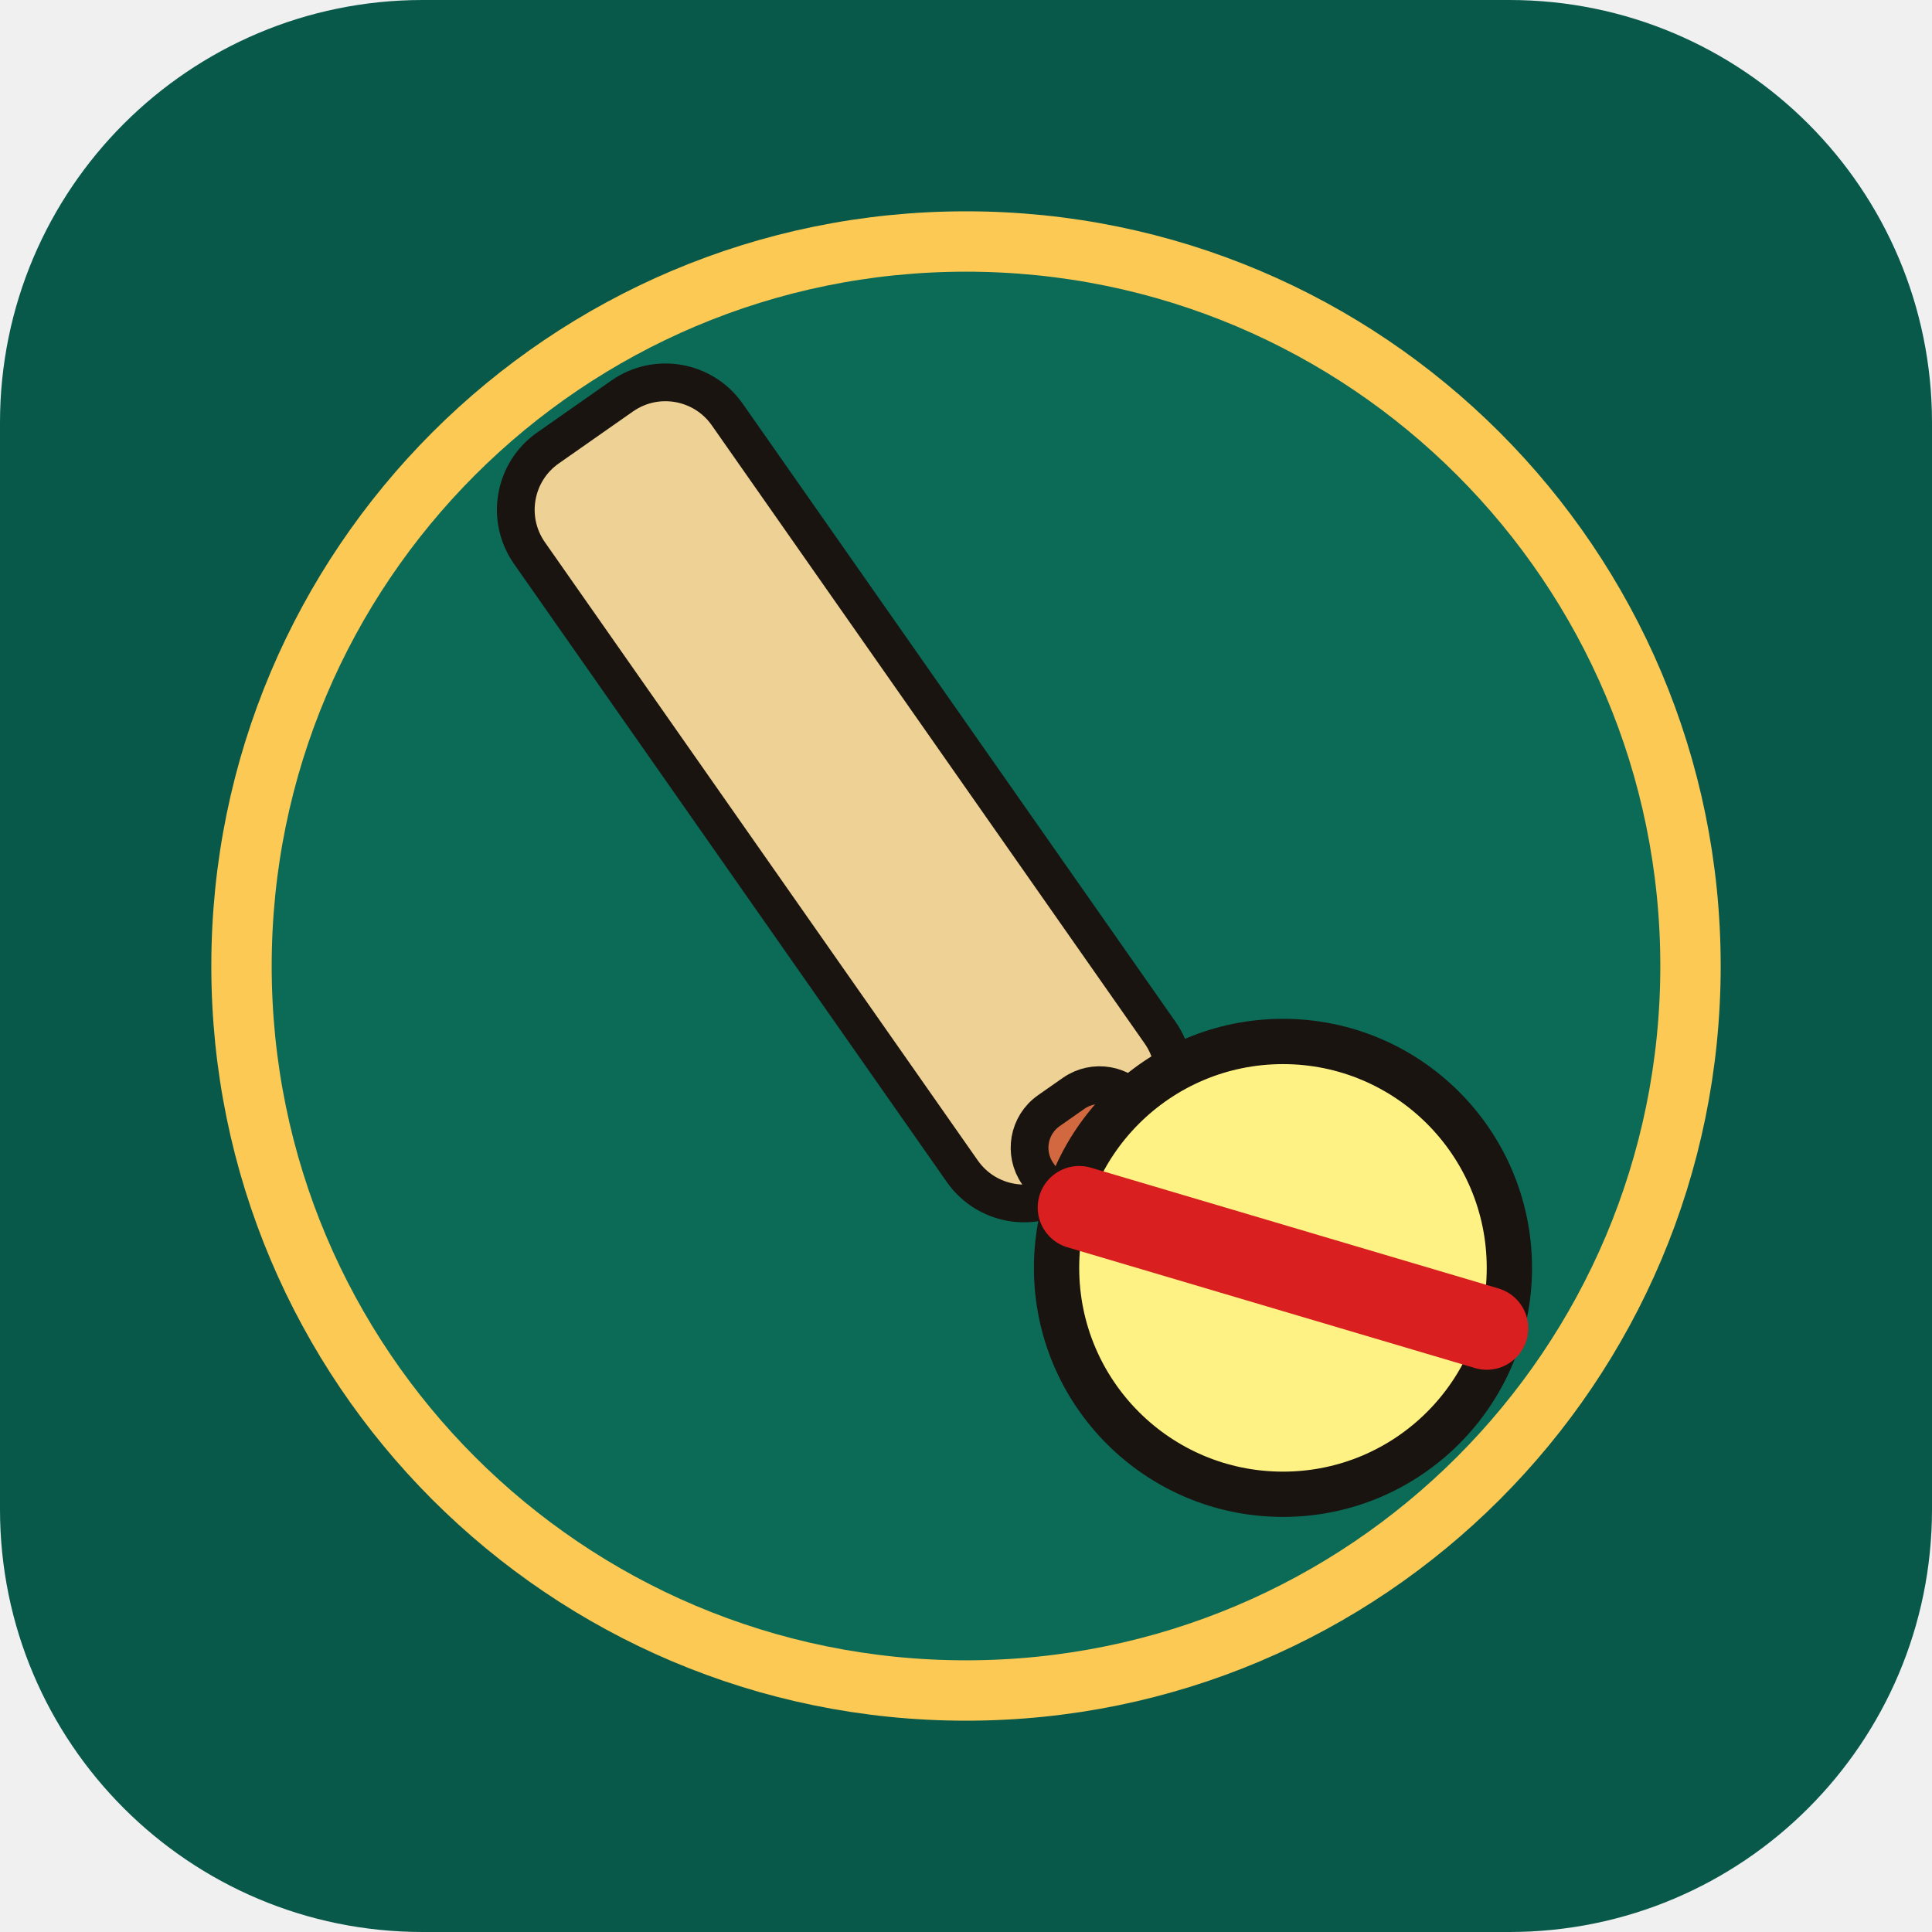
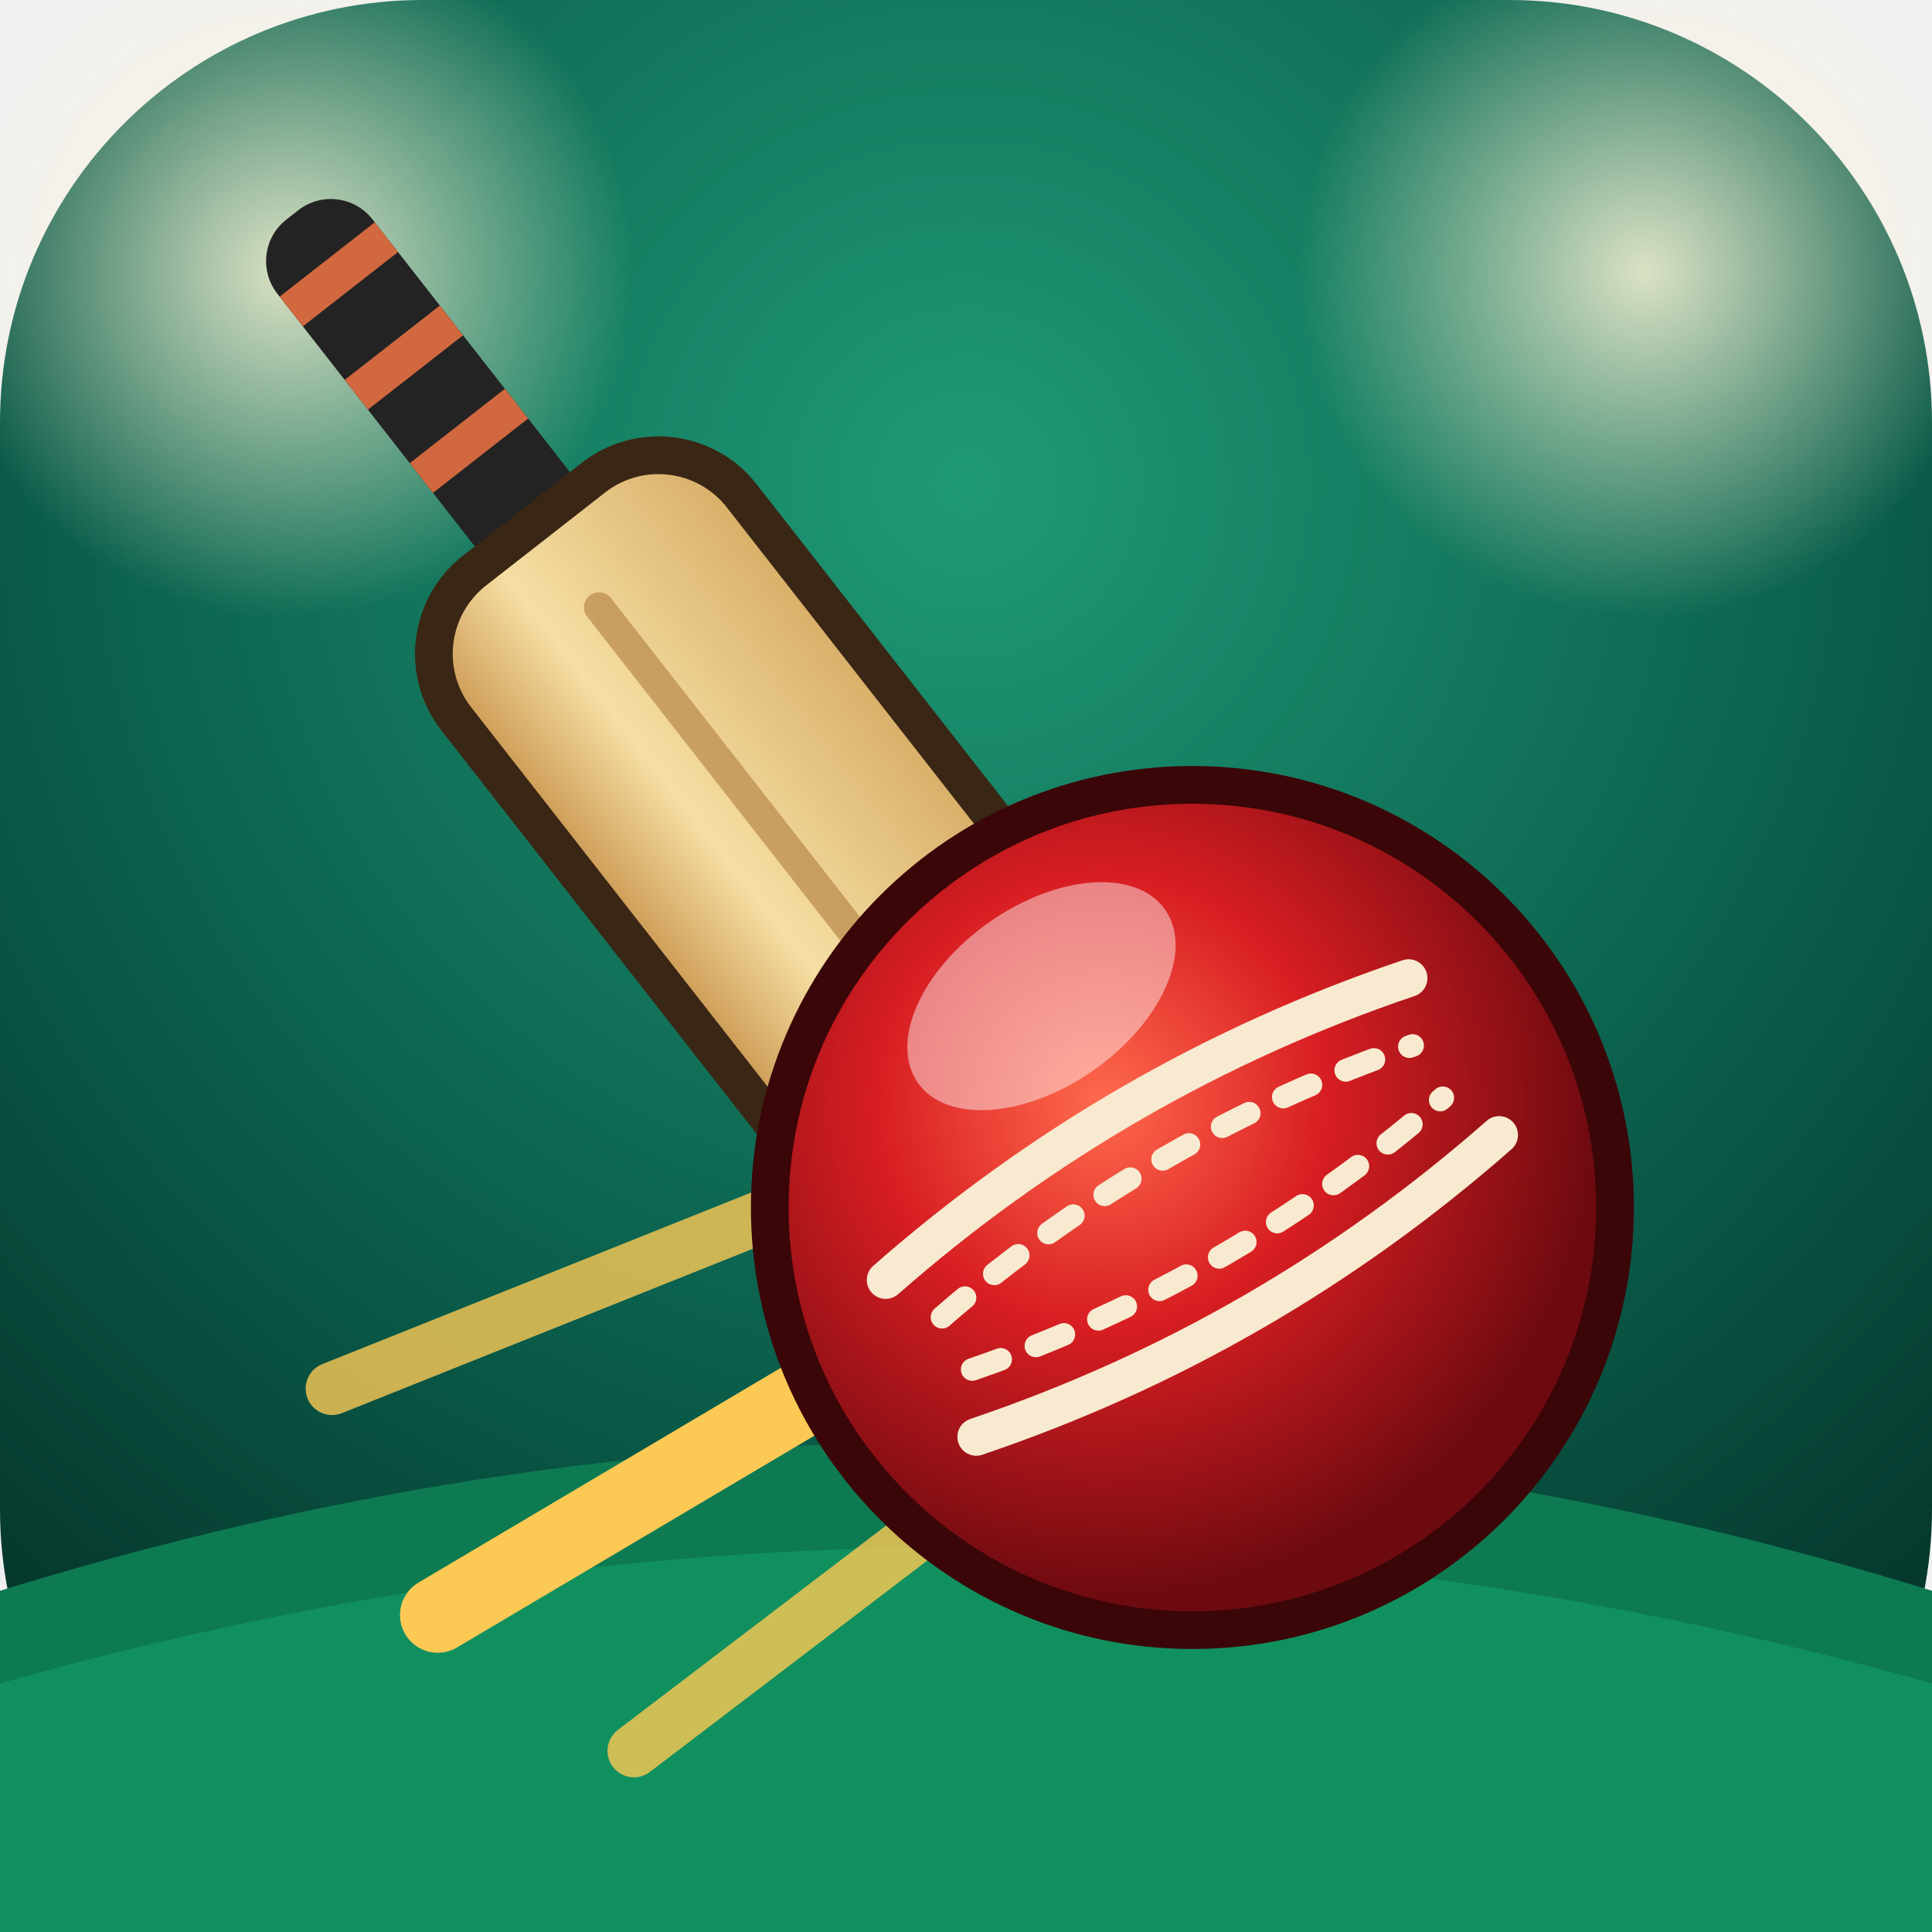
<svg xmlns="http://www.w3.org/2000/svg" width="256" height="256" viewBox="0 0 256 256">
-   <rect width="256" height="256" rx="56" fill="#08594a" />
-   <circle cx="128" cy="128" r="96" fill="#0b6b57" stroke="#fcc954" stroke-width="8" />
-   <g transform="rotate(-35 128 128)">
-     <rect x="112" y="40" width="32" height="120" rx="10" fill="#eed194" stroke="#1a1410" stroke-width="5" />
-     <rect x="120" y="150" width="16" height="52" rx="6" fill="#d1683f" stroke="#1a1410" stroke-width="5" />
+   <defs>
+     <radialGradient id="sky" cx="128" cy="64" r="220" gradientUnits="userSpaceOnUse">
+       <stop offset="0" stop-color="#1f9a76" />
+       <stop offset="0.55" stop-color="#0a5e4b" />
+       <stop offset="1" stop-color="#042a22" />
+     </radialGradient>
+     <radialGradient id="flood" cx="0.5" cy="0.5" r="0.5">
+       <stop offset="0" stop-color="#fff6d8" stop-opacity="0.85" />
+       <stop offset="1" stop-color="#fff6d8" stop-opacity="0" />
+     </radialGradient>
+     <linearGradient id="wood" x1="0" y1="0" x2="1" y2="0">
+       <stop offset="0" stop-color="#c9954e" />
+       <stop offset="0.35" stop-color="#f6dfa4" />
+       <stop offset="1" stop-color="#d7ad66" />
+     </linearGradient>
+     <radialGradient id="leather" cx="146" cy="146" r="66" gradientUnits="userSpaceOnUse">
+       <stop offset="0" stop-color="#ff6a4d" />
+       <stop offset="0.45" stop-color="#d81e22" />
+       <stop offset="1" stop-color="#6d0a10" />
+     </radialGradient>
+   </defs>
+   <rect width="256" height="256" rx="56" fill="url(#sky)" />
+   <circle cx="38" cy="36" r="46" fill="url(#flood)" />
+   <circle cx="218" cy="36" r="46" fill="url(#flood)" />
+   <path d="M-10 214 Q128 168 266 214 L266 266 L-10 266 Z" fill="#0d7a52" />
+   <path d="M-10 226 Q128 184 266 226 L266 266 L-10 266 Z" fill="#11905f" />
+   <g stroke="#fcc954" stroke-linecap="round" fill="none">
+     <path d="M58 214 L112 182" stroke-width="10" />
+     <path d="M44 184 L104 160" stroke-width="7" stroke-opacity="0.8" />
+     <path d="M84 232 L126 200" stroke-width="7" stroke-opacity="0.8" />
  </g>
-   <circle cx="170" cy="168" r="30" fill="#fff285" stroke="#1a1410" stroke-width="6" />
-   <path d="M143 160 L197 176" stroke="#d91f1f" stroke-width="11" stroke-linecap="round" />
+   <g transform="rotate(-38 104 112)">
+     <rect x="96" y="6" width="16" height="58" rx="7" fill="#232323" />
+     <g stroke="#d1683f" stroke-width="5">
+       <path d="M96 16 H112" />
+       <path d="M96 30 H112" />
+       <path d="M96 44 H112" />
+     </g>
+     <rect x="80" y="58" width="48" height="146" rx="14" fill="url(#wood)" stroke="#3a2614" stroke-width="5" />
+     <path d="M104 72 V190" stroke="#b8894a" stroke-width="4" stroke-linecap="round" stroke-opacity="0.7" />
+   </g>
+   <circle cx="158" cy="160" r="56" fill="url(#leather)" stroke="#3a0608" stroke-width="5" />
+   <g transform="rotate(-30 158 160)" fill="none" stroke-linecap="round">
+     <path d="M118 148 Q158 140 198 148" stroke="#f7ead0" stroke-width="5" />
+     <path d="M118 172 Q158 180 198 172" stroke="#f7ead0" stroke-width="5" />
+     <path d="M122 156 Q158 149 194 156" stroke="#f7ead0" stroke-width="3" stroke-dasharray="4 5" />
+     <path d="M122 164 Q158 171 194 164" stroke="#f7ead0" stroke-width="3" stroke-dasharray="4 5" />
+   </g>
+   <ellipse cx="138" cy="132" rx="20" ry="12" transform="rotate(-35 138 132)" fill="#ffffff" fill-opacity="0.45" />
</svg>
